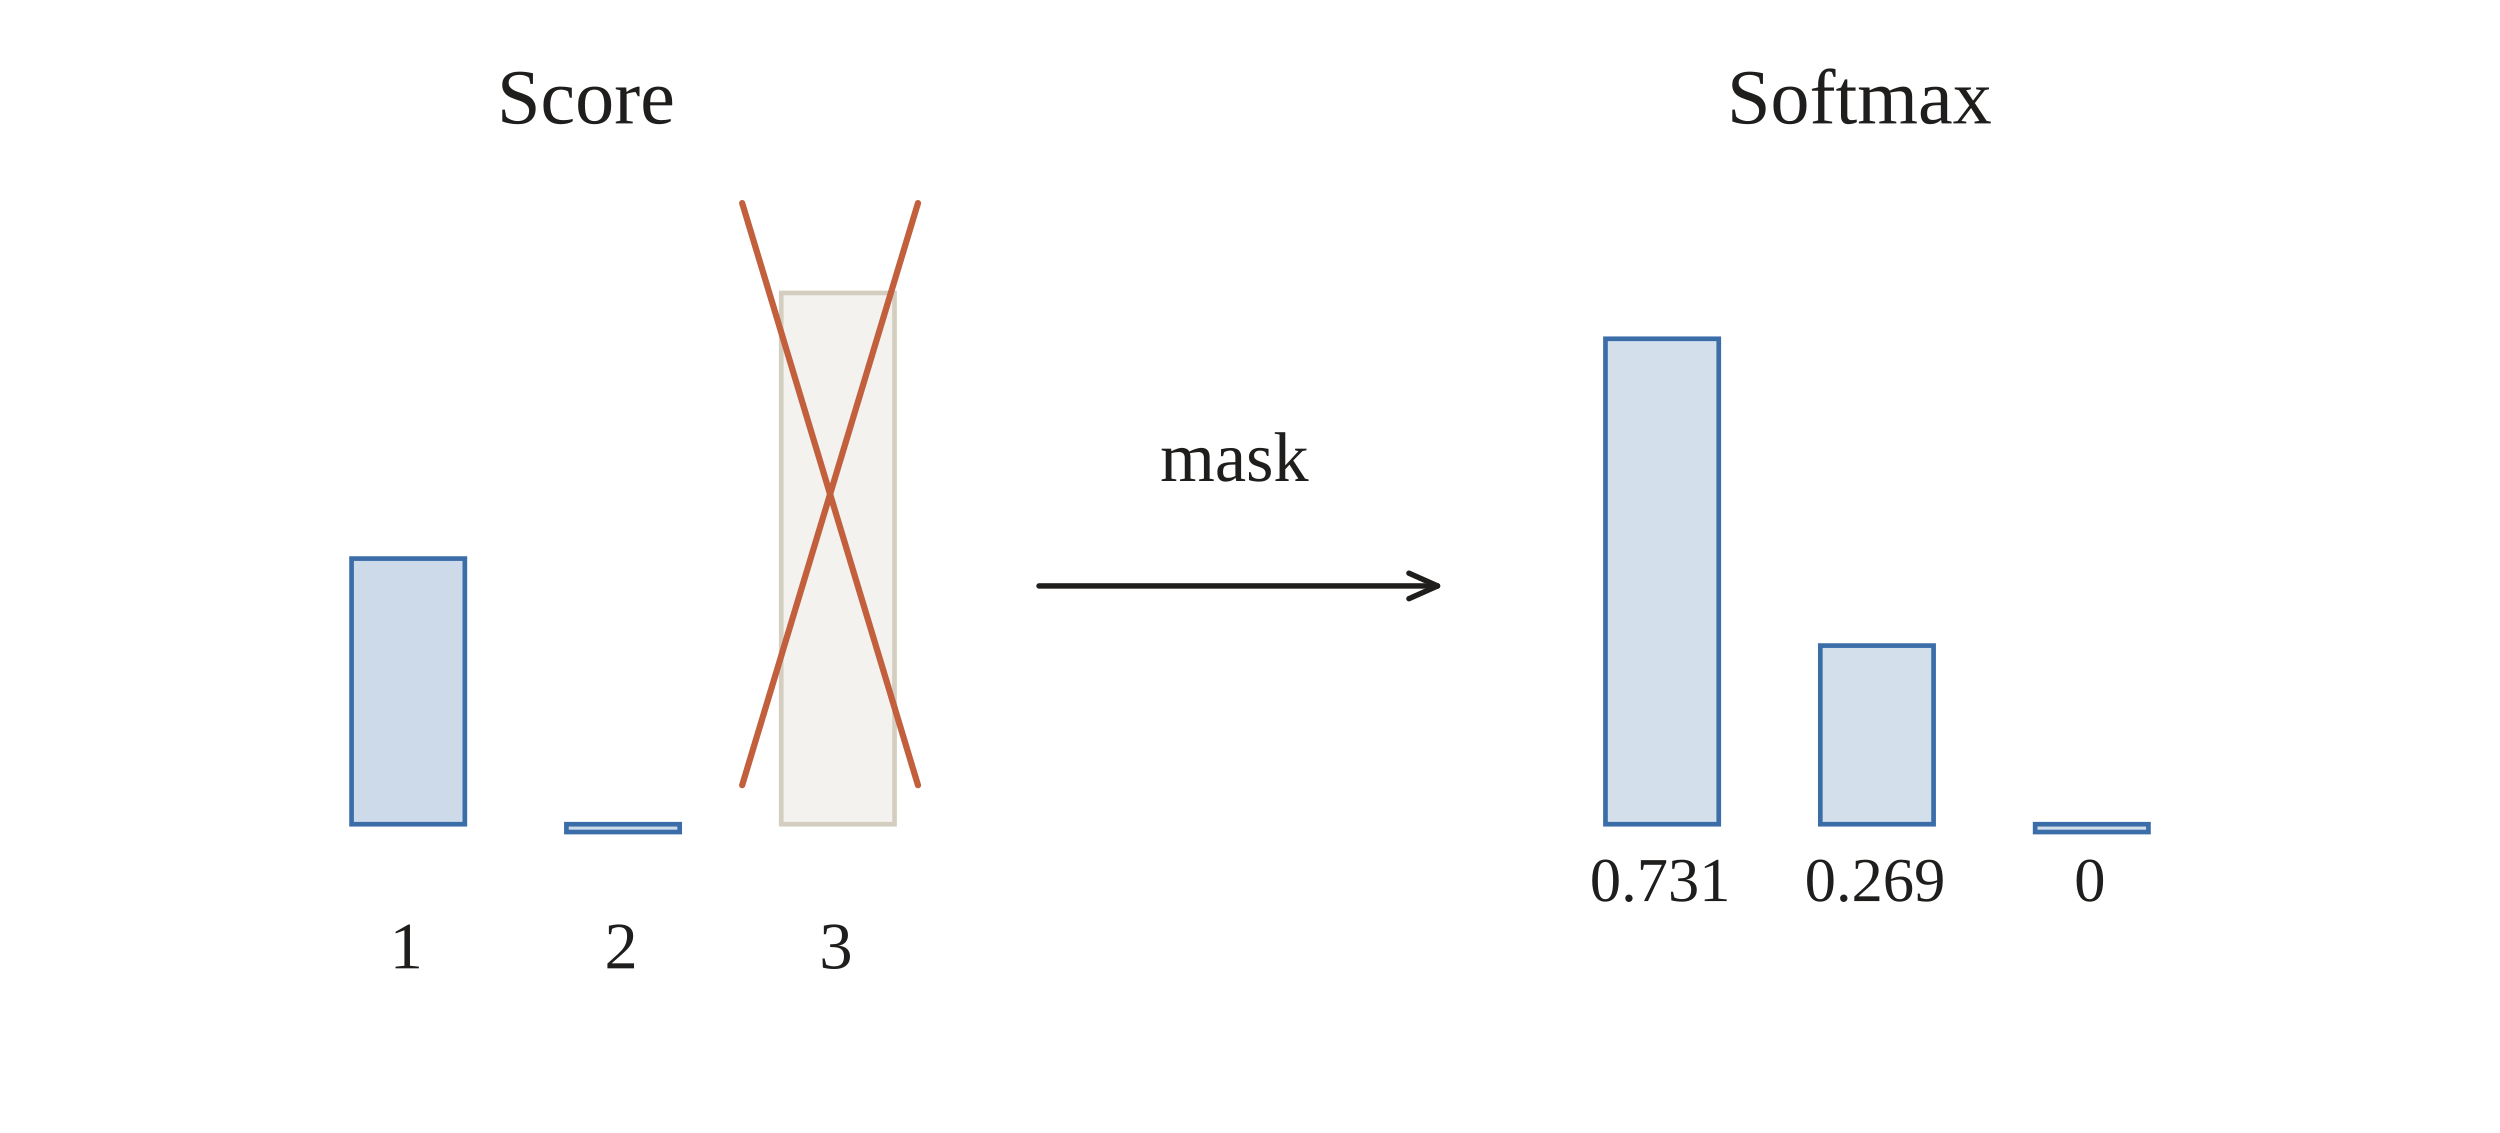
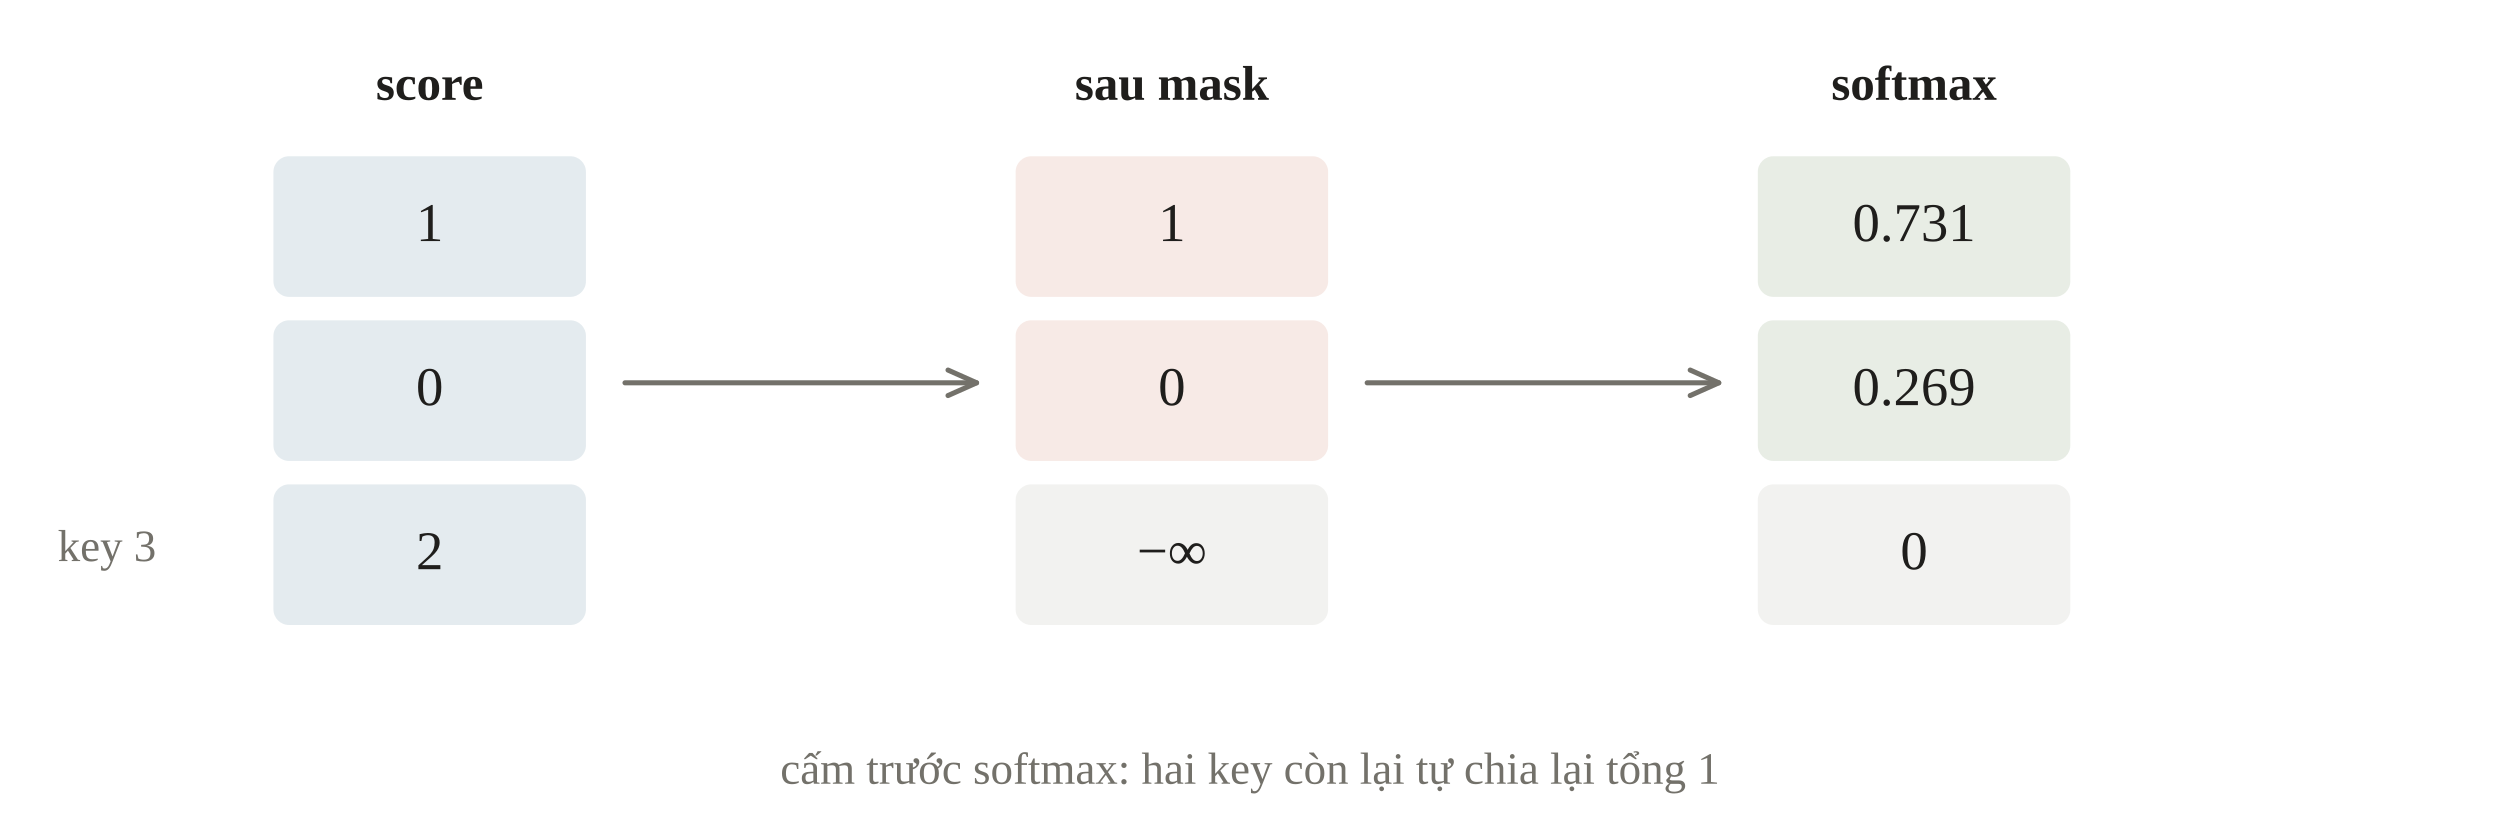
- <svg xmlns="http://www.w3.org/2000/svg" viewBox="0 0 640 290" width="640" role="img" aria-label="Loại key tương lai trước softmax để trọng số của nó bằng 0." style="font-family:var(--serif, Lora, Georgia, serif);color:var(--text, #1f1e1c)">
-   <rect x="90" y="143" width="29" height="68" rx="0" fill="var(--t-n, #3b6ea8)" fill-opacity="0.25" stroke="var(--t-n, #3b6ea8)" stroke-width="1.2" />
-   <text x="104" y="244" fill="currentColor" text-anchor="middle" dominant-baseline="middle" font-size="17" font-weight="400">1</text>
-   <rect x="145" y="211" width="29" height="2" rx="0" fill="var(--t-n, #3b6ea8)" fill-opacity="0.25" stroke="var(--t-n, #3b6ea8)" stroke-width="1.2" />
-   <text x="159" y="244" fill="currentColor" text-anchor="middle" dominant-baseline="middle" font-size="17" font-weight="400">2</text>
-   <rect x="200" y="75" width="29" height="136" rx="0" fill="var(--line-strong, #d3cebf)" fill-opacity="0.25" stroke="var(--line-strong, #d3cebf)" stroke-width="1.2" />
-   <text x="214" y="244" fill="currentColor" text-anchor="middle" dominant-baseline="middle" font-size="17" font-weight="400">3</text>
-   <path d="M 190,52 L 235,201" fill="none" stroke="var(--accent, #c2603e)" stroke-width="1.6" stroke-linecap="round" />
-   <path d="M 235,52 L 190,201" fill="none" stroke="var(--accent, #c2603e)" stroke-width="1.6" stroke-linecap="round" />
-   <text x="150" y="27" fill="currentColor" text-anchor="middle" dominant-baseline="middle" font-size="20" font-weight="400">Score</text>
-   <path d="M 266,150 L 368,150" fill="none" stroke="currentColor" stroke-width="1.4" stroke-linecap="round" />
-   <path d="M 360.695,153.262 L 368,150 L 360.695,146.738" fill="none" stroke="currentColor" stroke-width="1.4" opacity="1" stroke-linecap="round" stroke-linejoin="round" />
-   <text x="316" y="119" fill="currentColor" text-anchor="middle" dominant-baseline="middle" font-size="18" font-weight="400">mask</text>
-   <rect x="411" y="86.73" width="29" height="124.27" rx="0" fill="var(--t-n, #3b6ea8)" fill-opacity="0.22" stroke="var(--t-n, #3b6ea8)" stroke-width="1.2" />
-   <text x="425" y="227" fill="currentColor" text-anchor="middle" dominant-baseline="middle" font-size="16" font-weight="400">0.731</text>
-   <rect x="466" y="165.27" width="29" height="45.73" rx="0" fill="var(--t-n, #3b6ea8)" fill-opacity="0.22" stroke="var(--t-n, #3b6ea8)" stroke-width="1.2" />
-   <text x="480" y="227" fill="currentColor" text-anchor="middle" dominant-baseline="middle" font-size="16" font-weight="400">0.269</text>
-   <rect x="521" y="211" width="29" height="2" rx="0" fill="var(--t-n, #3b6ea8)" fill-opacity="0.22" stroke="var(--t-n, #3b6ea8)" stroke-width="1.2" />
-   <text x="535" y="227" fill="currentColor" text-anchor="middle" dominant-baseline="middle" font-size="16" font-weight="400">0</text>
-   <text x="476" y="27" fill="currentColor" text-anchor="middle" dominant-baseline="middle" font-size="20" font-weight="400">Softmax</text>
+ <svg xmlns="http://www.w3.org/2000/svg" viewBox="0 0 640 210" width="640" role="img" aria-label="Score −∞ trước softmax cho trọng số 0; tổng vẫn bằng 1." style="font-family:var(--serif, Lora, Georgia, serif);color:var(--text, #1f1e1c)">
+   <rect x="70" y="40" width="80" height="36" rx="4" fill="var(--t-n, #2f6587)" fill-opacity="0.13" stroke="none" stroke-width="0" />
+   <text xml:space="preserve" style="font-variant-ligatures:none" x="110" y="58.5" fill="currentColor" text-anchor="middle" dominant-baseline="middle" font-family="var(--mono, &quot;JetBrains Mono&quot;, Consolas, monospace)" font-size="14" font-weight="400">1</text>
+   <rect x="70" y="82" width="80" height="36" rx="4" fill="var(--t-n, #2f6587)" fill-opacity="0.13" stroke="none" stroke-width="0" />
+   <text xml:space="preserve" style="font-variant-ligatures:none" x="110" y="100.5" fill="currentColor" text-anchor="middle" dominant-baseline="middle" font-family="var(--mono, &quot;JetBrains Mono&quot;, Consolas, monospace)" font-size="14" font-weight="400">0</text>
+   <rect x="70" y="124" width="80" height="36" rx="4" fill="var(--t-n, #2f6587)" fill-opacity="0.13" stroke="none" stroke-width="0" />
+   <text xml:space="preserve" style="font-variant-ligatures:none" x="110" y="142.5" fill="currentColor" text-anchor="middle" dominant-baseline="middle" font-family="var(--mono, &quot;JetBrains Mono&quot;, Consolas, monospace)" font-size="14" font-weight="400">2</text>
+   <text x="110" y="22" fill="currentColor" text-anchor="middle" dominant-baseline="middle" font-family="var(--sans, Inter, &quot;Segoe UI&quot;, sans-serif)" font-size="12.5" font-weight="600">score</text>
+   <rect x="260" y="40" width="80" height="36" rx="4" fill="var(--accent, #c2603e)" fill-opacity="0.13" stroke="none" stroke-width="0" />
+   <text xml:space="preserve" style="font-variant-ligatures:none" x="300" y="58.5" fill="currentColor" text-anchor="middle" dominant-baseline="middle" font-family="var(--mono, &quot;JetBrains Mono&quot;, Consolas, monospace)" font-size="14" font-weight="400">1</text>
+   <rect x="260" y="82" width="80" height="36" rx="4" fill="var(--accent, #c2603e)" fill-opacity="0.13" stroke="none" stroke-width="0" />
+   <text xml:space="preserve" style="font-variant-ligatures:none" x="300" y="100.5" fill="currentColor" text-anchor="middle" dominant-baseline="middle" font-family="var(--mono, &quot;JetBrains Mono&quot;, Consolas, monospace)" font-size="14" font-weight="400">0</text>
+   <rect x="260" y="124" width="80" height="36" rx="4" fill="var(--faint, #a19e94)" fill-opacity="0.14" stroke="none" stroke-width="0" />
+   <text xml:space="preserve" style="font-variant-ligatures:none" x="300" y="142.5" fill="currentColor" text-anchor="middle" dominant-baseline="middle" font-family="var(--mono, &quot;JetBrains Mono&quot;, Consolas, monospace)" font-size="14" font-weight="400">−∞</text>
+   <text x="300" y="22" fill="currentColor" text-anchor="middle" dominant-baseline="middle" font-family="var(--sans, Inter, &quot;Segoe UI&quot;, sans-serif)" font-size="12.5" font-weight="600">sau mask</text>
+   <path d="M 160,98 L 250,98" fill="none" stroke="var(--muted, #73716a)" stroke-width="1.3" stroke-linecap="round" />
+   <path d="M 242.695,101.262 L 250,98 L 242.695,94.738" fill="none" stroke="var(--muted, #73716a)" stroke-width="1.3" opacity="1" stroke-linecap="round" stroke-linejoin="round" />
+   <rect x="450" y="40" width="80" height="36" rx="4" fill="var(--t-s, #4d7337)" fill-opacity="0.13" stroke="none" stroke-width="0" />
+   <text xml:space="preserve" style="font-variant-ligatures:none" x="490" y="58.5" fill="currentColor" text-anchor="middle" dominant-baseline="middle" font-family="var(--mono, &quot;JetBrains Mono&quot;, Consolas, monospace)" font-size="14" font-weight="400">0.731</text>
+   <rect x="450" y="82" width="80" height="36" rx="4" fill="var(--t-s, #4d7337)" fill-opacity="0.13" stroke="none" stroke-width="0" />
+   <text xml:space="preserve" style="font-variant-ligatures:none" x="490" y="100.5" fill="currentColor" text-anchor="middle" dominant-baseline="middle" font-family="var(--mono, &quot;JetBrains Mono&quot;, Consolas, monospace)" font-size="14" font-weight="400">0.269</text>
+   <rect x="450" y="124" width="80" height="36" rx="4" fill="var(--faint, #a19e94)" fill-opacity="0.14" stroke="none" stroke-width="0" />
+   <text xml:space="preserve" style="font-variant-ligatures:none" x="490" y="142.5" fill="currentColor" text-anchor="middle" dominant-baseline="middle" font-family="var(--mono, &quot;JetBrains Mono&quot;, Consolas, monospace)" font-size="14" font-weight="400">0</text>
+   <text x="490" y="22" fill="currentColor" text-anchor="middle" dominant-baseline="middle" font-family="var(--sans, Inter, &quot;Segoe UI&quot;, sans-serif)" font-size="12.5" font-weight="600">softmax</text>
+   <path d="M 350,98 L 440,98" fill="none" stroke="var(--muted, #73716a)" stroke-width="1.3" stroke-linecap="round" />
+   <path d="M 432.695,101.262 L 440,98 L 432.695,94.738" fill="none" stroke="var(--muted, #73716a)" stroke-width="1.3" opacity="1" stroke-linecap="round" stroke-linejoin="round" />
+   <text xml:space="preserve" style="font-variant-ligatures:none" x="40" y="141" fill="var(--muted, #73716a)" text-anchor="end" dominant-baseline="middle" font-family="var(--mono, &quot;JetBrains Mono&quot;, Consolas, monospace)" font-size="11.5" font-weight="400">key 3</text>
+   <text x="320" y="198" fill="var(--muted, #73716a)" text-anchor="middle" dominant-baseline="middle" font-family="var(--sans, Inter, &quot;Segoe UI&quot;, sans-serif)" font-size="11.5" font-weight="400">cấm trước softmax: hai key còn lại tự chia lại tổng 1</text>
</svg>
